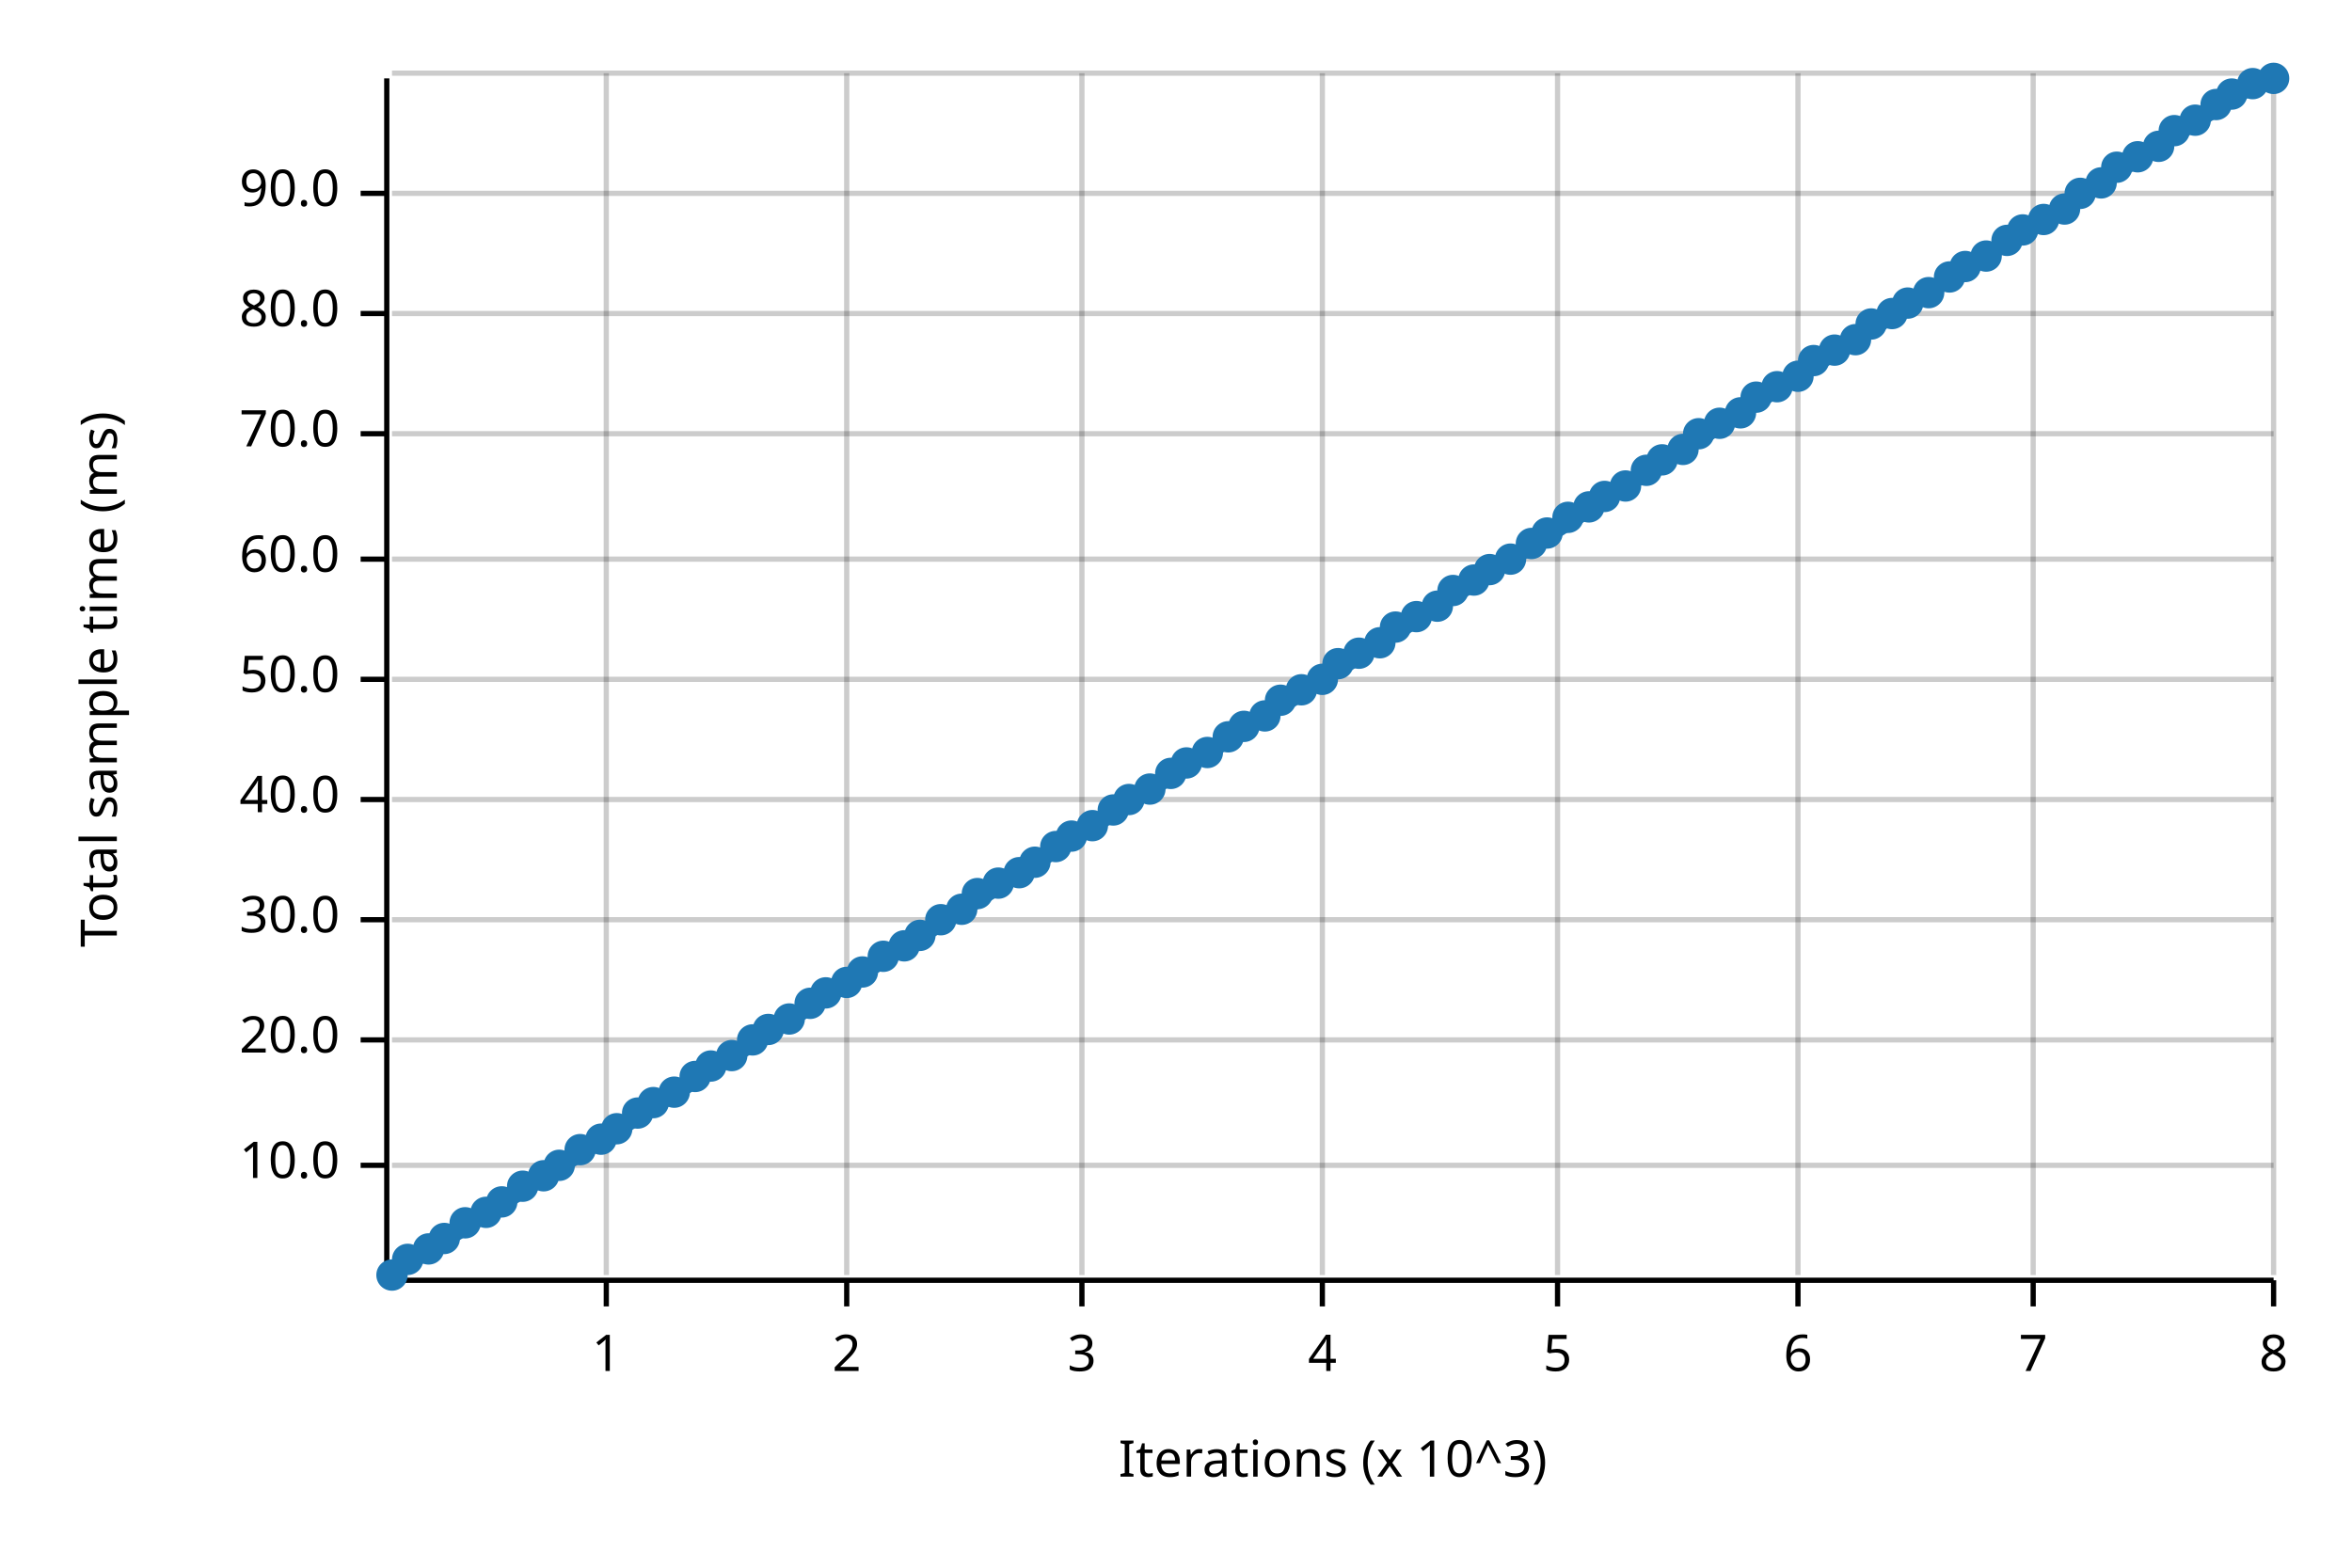
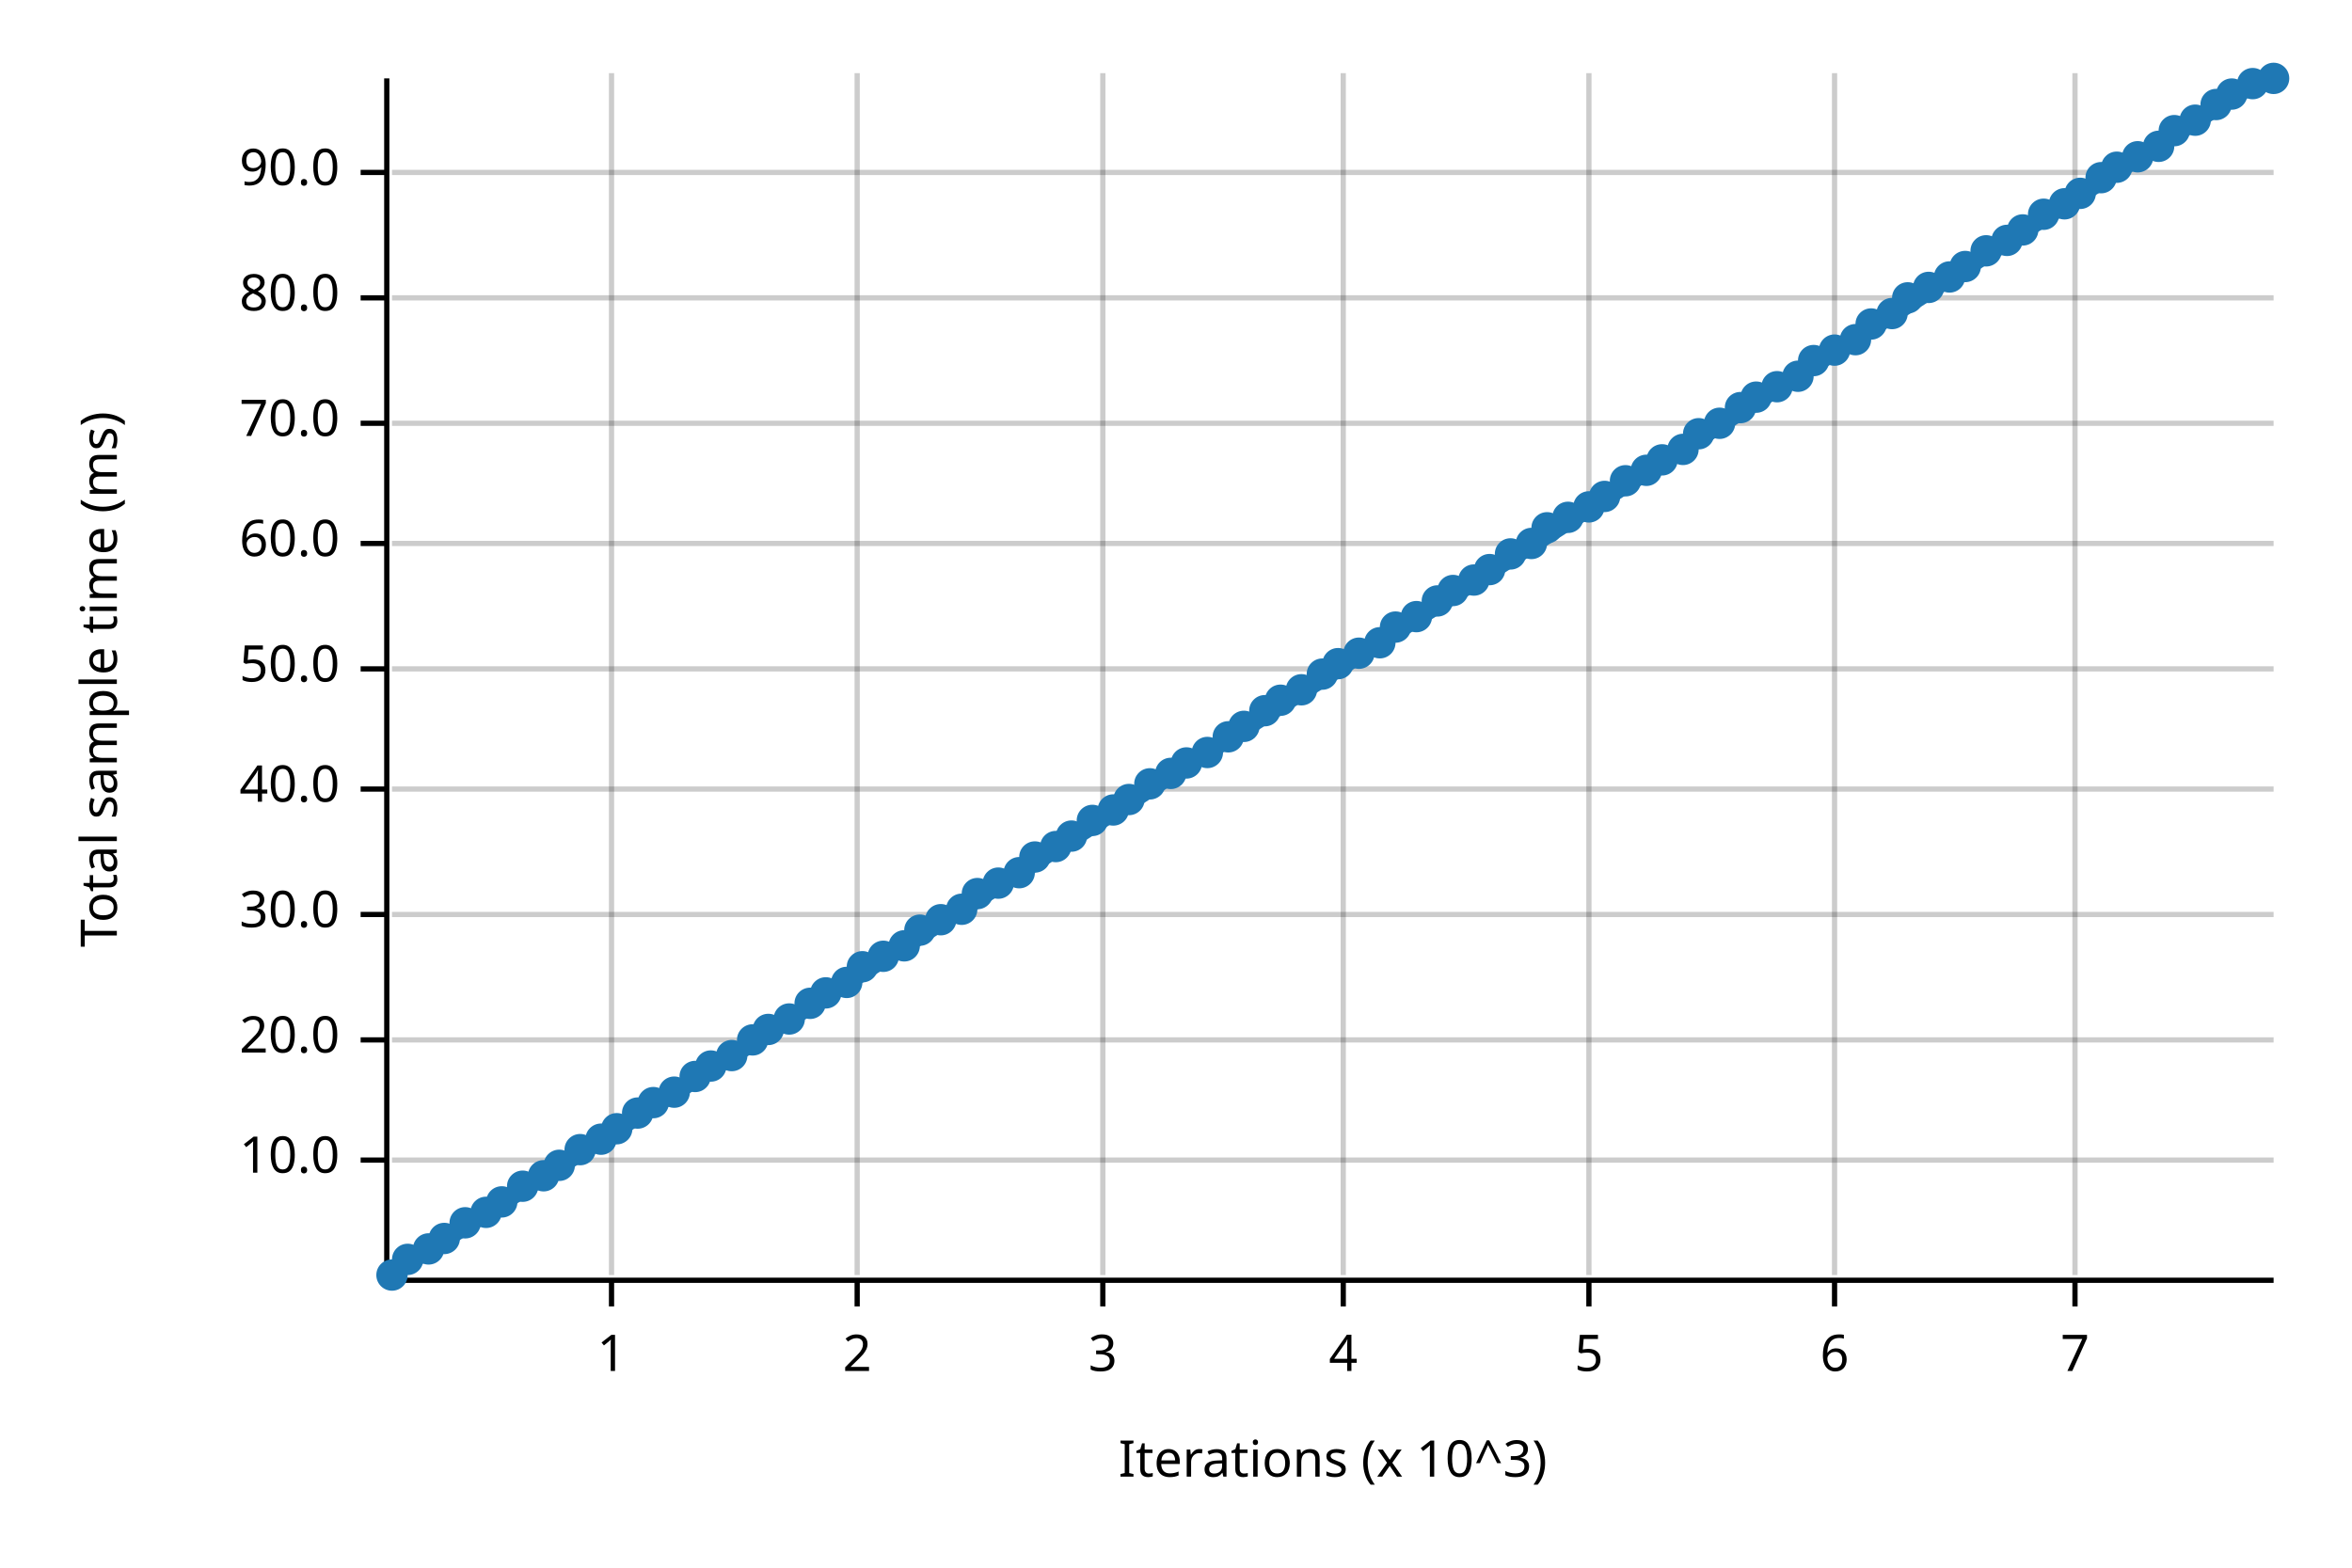
<svg xmlns="http://www.w3.org/2000/svg" width="450" height="300" viewBox="0 0 450 300">
  <text x="15" y="130" dy="0.76em" text-anchor="middle" font-family="sans-serif" font-size="9.677" opacity="1" fill="#000000" transform="rotate(270, 15, 130)">
Total sample time (ms)
</text>
  <text x="255" y="285" dy="-0.5ex" text-anchor="middle" font-family="sans-serif" font-size="9.677" opacity="1" fill="#000000">
Iterations (x 10^3)
</text>
-   <line opacity="0.2" stroke="#000000" stroke-width="1" x1="116" y1="244" x2="116" y2="14" />
-   <line opacity="0.2" stroke="#000000" stroke-width="1" x1="162" y1="244" x2="162" y2="14" />
-   <line opacity="0.2" stroke="#000000" stroke-width="1" x1="207" y1="244" x2="207" y2="14" />
-   <line opacity="0.2" stroke="#000000" stroke-width="1" x1="253" y1="244" x2="253" y2="14" />
-   <line opacity="0.2" stroke="#000000" stroke-width="1" x1="298" y1="244" x2="298" y2="14" />
-   <line opacity="0.2" stroke="#000000" stroke-width="1" x1="344" y1="244" x2="344" y2="14" />
-   <line opacity="0.2" stroke="#000000" stroke-width="1" x1="389" y1="244" x2="389" y2="14" />
-   <line opacity="0.2" stroke="#000000" stroke-width="1" x1="435" y1="244" x2="435" y2="14" />
-   <line opacity="0.2" stroke="#000000" stroke-width="1" x1="75" y1="223" x2="435" y2="223" />
+   <line opacity="0.2" stroke="#000000" stroke-width="1" x1="117" y1="244" x2="117" y2="14" />
+   <line opacity="0.2" stroke="#000000" stroke-width="1" x1="164" y1="244" x2="164" y2="14" />
+   <line opacity="0.2" stroke="#000000" stroke-width="1" x1="211" y1="244" x2="211" y2="14" />
+   <line opacity="0.2" stroke="#000000" stroke-width="1" x1="257" y1="244" x2="257" y2="14" />
+   <line opacity="0.2" stroke="#000000" stroke-width="1" x1="304" y1="244" x2="304" y2="14" />
+   <line opacity="0.2" stroke="#000000" stroke-width="1" x1="351" y1="244" x2="351" y2="14" />
+   <line opacity="0.2" stroke="#000000" stroke-width="1" x1="397" y1="244" x2="397" y2="14" />
+   <line opacity="0.2" stroke="#000000" stroke-width="1" x1="75" y1="222" x2="435" y2="222" />
  <line opacity="0.2" stroke="#000000" stroke-width="1" x1="75" y1="199" x2="435" y2="199" />
-   <line opacity="0.2" stroke="#000000" stroke-width="1" x1="75" y1="176" x2="435" y2="176" />
-   <line opacity="0.2" stroke="#000000" stroke-width="1" x1="75" y1="153" x2="435" y2="153" />
-   <line opacity="0.2" stroke="#000000" stroke-width="1" x1="75" y1="130" x2="435" y2="130" />
-   <line opacity="0.2" stroke="#000000" stroke-width="1" x1="75" y1="107" x2="435" y2="107" />
-   <line opacity="0.2" stroke="#000000" stroke-width="1" x1="75" y1="83" x2="435" y2="83" />
-   <line opacity="0.2" stroke="#000000" stroke-width="1" x1="75" y1="60" x2="435" y2="60" />
-   <line opacity="0.2" stroke="#000000" stroke-width="1" x1="75" y1="37" x2="435" y2="37" />
-   <line opacity="0.2" stroke="#000000" stroke-width="1" x1="75" y1="14" x2="435" y2="14" />
+   <line opacity="0.2" stroke="#000000" stroke-width="1" x1="75" y1="175" x2="435" y2="175" />
+   <line opacity="0.2" stroke="#000000" stroke-width="1" x1="75" y1="151" x2="435" y2="151" />
+   <line opacity="0.2" stroke="#000000" stroke-width="1" x1="75" y1="128" x2="435" y2="128" />
+   <line opacity="0.2" stroke="#000000" stroke-width="1" x1="75" y1="104" x2="435" y2="104" />
+   <line opacity="0.2" stroke="#000000" stroke-width="1" x1="75" y1="81" x2="435" y2="81" />
+   <line opacity="0.2" stroke="#000000" stroke-width="1" x1="75" y1="57" x2="435" y2="57" />
+   <line opacity="0.2" stroke="#000000" stroke-width="1" x1="75" y1="33" x2="435" y2="33" />
  <polyline fill="none" opacity="1" stroke="#000000" stroke-width="1" points="74,15 74,245 " />
-   <text x="65" y="223" dy="0.5ex" text-anchor="end" font-family="sans-serif" font-size="9.677" opacity="1" fill="#000000">
+   <text x="65" y="222" dy="0.5ex" text-anchor="end" font-family="sans-serif" font-size="9.677" opacity="1" fill="#000000">
10.0
</text>
-   <polyline fill="none" opacity="1" stroke="#000000" stroke-width="1" points="69,223 74,223 " />
+   <polyline fill="none" opacity="1" stroke="#000000" stroke-width="1" points="69,222 74,222 " />
  <text x="65" y="199" dy="0.5ex" text-anchor="end" font-family="sans-serif" font-size="9.677" opacity="1" fill="#000000">
20.0
</text>
  <polyline fill="none" opacity="1" stroke="#000000" stroke-width="1" points="69,199 74,199 " />
-   <text x="65" y="176" dy="0.5ex" text-anchor="end" font-family="sans-serif" font-size="9.677" opacity="1" fill="#000000">
+   <text x="65" y="175" dy="0.5ex" text-anchor="end" font-family="sans-serif" font-size="9.677" opacity="1" fill="#000000">
30.0
</text>
-   <polyline fill="none" opacity="1" stroke="#000000" stroke-width="1" points="69,176 74,176 " />
-   <text x="65" y="153" dy="0.5ex" text-anchor="end" font-family="sans-serif" font-size="9.677" opacity="1" fill="#000000">
+   <polyline fill="none" opacity="1" stroke="#000000" stroke-width="1" points="69,175 74,175 " />
+   <text x="65" y="151" dy="0.5ex" text-anchor="end" font-family="sans-serif" font-size="9.677" opacity="1" fill="#000000">
40.0
</text>
-   <polyline fill="none" opacity="1" stroke="#000000" stroke-width="1" points="69,153 74,153 " />
-   <text x="65" y="130" dy="0.5ex" text-anchor="end" font-family="sans-serif" font-size="9.677" opacity="1" fill="#000000">
+   <polyline fill="none" opacity="1" stroke="#000000" stroke-width="1" points="69,151 74,151 " />
+   <text x="65" y="128" dy="0.5ex" text-anchor="end" font-family="sans-serif" font-size="9.677" opacity="1" fill="#000000">
50.0
</text>
-   <polyline fill="none" opacity="1" stroke="#000000" stroke-width="1" points="69,130 74,130 " />
-   <text x="65" y="107" dy="0.5ex" text-anchor="end" font-family="sans-serif" font-size="9.677" opacity="1" fill="#000000">
+   <polyline fill="none" opacity="1" stroke="#000000" stroke-width="1" points="69,128 74,128 " />
+   <text x="65" y="104" dy="0.5ex" text-anchor="end" font-family="sans-serif" font-size="9.677" opacity="1" fill="#000000">
60.0
</text>
-   <polyline fill="none" opacity="1" stroke="#000000" stroke-width="1" points="69,107 74,107 " />
-   <text x="65" y="83" dy="0.5ex" text-anchor="end" font-family="sans-serif" font-size="9.677" opacity="1" fill="#000000">
+   <polyline fill="none" opacity="1" stroke="#000000" stroke-width="1" points="69,104 74,104 " />
+   <text x="65" y="81" dy="0.5ex" text-anchor="end" font-family="sans-serif" font-size="9.677" opacity="1" fill="#000000">
70.0
</text>
-   <polyline fill="none" opacity="1" stroke="#000000" stroke-width="1" points="69,83 74,83 " />
-   <text x="65" y="60" dy="0.5ex" text-anchor="end" font-family="sans-serif" font-size="9.677" opacity="1" fill="#000000">
+   <polyline fill="none" opacity="1" stroke="#000000" stroke-width="1" points="69,81 74,81 " />
+   <text x="65" y="57" dy="0.5ex" text-anchor="end" font-family="sans-serif" font-size="9.677" opacity="1" fill="#000000">
80.0
</text>
-   <polyline fill="none" opacity="1" stroke="#000000" stroke-width="1" points="69,60 74,60 " />
-   <text x="65" y="37" dy="0.5ex" text-anchor="end" font-family="sans-serif" font-size="9.677" opacity="1" fill="#000000">
+   <polyline fill="none" opacity="1" stroke="#000000" stroke-width="1" points="69,57 74,57 " />
+   <text x="65" y="33" dy="0.5ex" text-anchor="end" font-family="sans-serif" font-size="9.677" opacity="1" fill="#000000">
90.0
</text>
-   <polyline fill="none" opacity="1" stroke="#000000" stroke-width="1" points="69,37 74,37 " />
+   <polyline fill="none" opacity="1" stroke="#000000" stroke-width="1" points="69,33 74,33 " />
  <polyline fill="none" opacity="1" stroke="#000000" stroke-width="1" points="75,245 435,245 " />
-   <text x="116" y="255" dy="0.76em" text-anchor="middle" font-family="sans-serif" font-size="9.677" opacity="1" fill="#000000">
+   <text x="117" y="255" dy="0.76em" text-anchor="middle" font-family="sans-serif" font-size="9.677" opacity="1" fill="#000000">
1
</text>
-   <polyline fill="none" opacity="1" stroke="#000000" stroke-width="1" points="116,245 116,250 " />
-   <text x="162" y="255" dy="0.76em" text-anchor="middle" font-family="sans-serif" font-size="9.677" opacity="1" fill="#000000">
+   <polyline fill="none" opacity="1" stroke="#000000" stroke-width="1" points="117,245 117,250 " />
+   <text x="164" y="255" dy="0.76em" text-anchor="middle" font-family="sans-serif" font-size="9.677" opacity="1" fill="#000000">
2
</text>
-   <polyline fill="none" opacity="1" stroke="#000000" stroke-width="1" points="162,245 162,250 " />
-   <text x="207" y="255" dy="0.76em" text-anchor="middle" font-family="sans-serif" font-size="9.677" opacity="1" fill="#000000">
+   <polyline fill="none" opacity="1" stroke="#000000" stroke-width="1" points="164,245 164,250 " />
+   <text x="211" y="255" dy="0.76em" text-anchor="middle" font-family="sans-serif" font-size="9.677" opacity="1" fill="#000000">
3
</text>
-   <polyline fill="none" opacity="1" stroke="#000000" stroke-width="1" points="207,245 207,250 " />
-   <text x="253" y="255" dy="0.76em" text-anchor="middle" font-family="sans-serif" font-size="9.677" opacity="1" fill="#000000">
+   <polyline fill="none" opacity="1" stroke="#000000" stroke-width="1" points="211,245 211,250 " />
+   <text x="257" y="255" dy="0.76em" text-anchor="middle" font-family="sans-serif" font-size="9.677" opacity="1" fill="#000000">
4
</text>
-   <polyline fill="none" opacity="1" stroke="#000000" stroke-width="1" points="253,245 253,250 " />
-   <text x="298" y="255" dy="0.76em" text-anchor="middle" font-family="sans-serif" font-size="9.677" opacity="1" fill="#000000">
+   <polyline fill="none" opacity="1" stroke="#000000" stroke-width="1" points="257,245 257,250 " />
+   <text x="304" y="255" dy="0.76em" text-anchor="middle" font-family="sans-serif" font-size="9.677" opacity="1" fill="#000000">
5
</text>
-   <polyline fill="none" opacity="1" stroke="#000000" stroke-width="1" points="298,245 298,250 " />
-   <text x="344" y="255" dy="0.76em" text-anchor="middle" font-family="sans-serif" font-size="9.677" opacity="1" fill="#000000">
+   <polyline fill="none" opacity="1" stroke="#000000" stroke-width="1" points="304,245 304,250 " />
+   <text x="351" y="255" dy="0.76em" text-anchor="middle" font-family="sans-serif" font-size="9.677" opacity="1" fill="#000000">
6
</text>
-   <polyline fill="none" opacity="1" stroke="#000000" stroke-width="1" points="344,245 344,250 " />
-   <text x="389" y="255" dy="0.76em" text-anchor="middle" font-family="sans-serif" font-size="9.677" opacity="1" fill="#000000">
+   <polyline fill="none" opacity="1" stroke="#000000" stroke-width="1" points="351,245 351,250 " />
+   <text x="397" y="255" dy="0.76em" text-anchor="middle" font-family="sans-serif" font-size="9.677" opacity="1" fill="#000000">
7
</text>
-   <polyline fill="none" opacity="1" stroke="#000000" stroke-width="1" points="389,245 389,250 " />
-   <text x="435" y="255" dy="0.76em" text-anchor="middle" font-family="sans-serif" font-size="9.677" opacity="1" fill="#000000">
- 8
- </text>
-   <polyline fill="none" opacity="1" stroke="#000000" stroke-width="1" points="435,245 435,250 " />
+   <polyline fill="none" opacity="1" stroke="#000000" stroke-width="1" points="397,245 397,250 " />
  <circle cx="75" cy="244" r="3" opacity="1" fill="#1F78B4" stroke="none" stroke-width="1" />
  <circle cx="78" cy="241" r="3" opacity="1" fill="#1F78B4" stroke="none" stroke-width="1" />
  <circle cx="82" cy="239" r="3" opacity="1" fill="#1F78B4" stroke="none" stroke-width="1" />
  <circle cx="85" cy="237" r="3" opacity="1" fill="#1F78B4" stroke="none" stroke-width="1" />
  <circle cx="89" cy="234" r="3" opacity="1" fill="#1F78B4" stroke="none" stroke-width="1" />
  <circle cx="93" cy="232" r="3" opacity="1" fill="#1F78B4" stroke="none" stroke-width="1" />
  <circle cx="96" cy="230" r="3" opacity="1" fill="#1F78B4" stroke="none" stroke-width="1" />
  <circle cx="100" cy="227" r="3" opacity="1" fill="#1F78B4" stroke="none" stroke-width="1" />
  <circle cx="104" cy="225" r="3" opacity="1" fill="#1F78B4" stroke="none" stroke-width="1" />
  <circle cx="107" cy="223" r="3" opacity="1" fill="#1F78B4" stroke="none" stroke-width="1" />
  <circle cx="111" cy="220" r="3" opacity="1" fill="#1F78B4" stroke="none" stroke-width="1" />
  <circle cx="115" cy="218" r="3" opacity="1" fill="#1F78B4" stroke="none" stroke-width="1" />
  <circle cx="118" cy="216" r="3" opacity="1" fill="#1F78B4" stroke="none" stroke-width="1" />
  <circle cx="122" cy="213" r="3" opacity="1" fill="#1F78B4" stroke="none" stroke-width="1" />
  <circle cx="125" cy="211" r="3" opacity="1" fill="#1F78B4" stroke="none" stroke-width="1" />
  <circle cx="129" cy="209" r="3" opacity="1" fill="#1F78B4" stroke="none" stroke-width="1" />
  <circle cx="133" cy="206" r="3" opacity="1" fill="#1F78B4" stroke="none" stroke-width="1" />
  <circle cx="136" cy="204" r="3" opacity="1" fill="#1F78B4" stroke="none" stroke-width="1" />
  <circle cx="140" cy="202" r="3" opacity="1" fill="#1F78B4" stroke="none" stroke-width="1" />
  <circle cx="144" cy="199" r="3" opacity="1" fill="#1F78B4" stroke="none" stroke-width="1" />
  <circle cx="147" cy="197" r="3" opacity="1" fill="#1F78B4" stroke="none" stroke-width="1" />
  <circle cx="151" cy="195" r="3" opacity="1" fill="#1F78B4" stroke="none" stroke-width="1" />
  <circle cx="155" cy="192" r="3" opacity="1" fill="#1F78B4" stroke="none" stroke-width="1" />
  <circle cx="158" cy="190" r="3" opacity="1" fill="#1F78B4" stroke="none" stroke-width="1" />
  <circle cx="162" cy="188" r="3" opacity="1" fill="#1F78B4" stroke="none" stroke-width="1" />
-   <circle cx="165" cy="186" r="3" opacity="1" fill="#1F78B4" stroke="none" stroke-width="1" />
+   <circle cx="165" cy="185" r="3" opacity="1" fill="#1F78B4" stroke="none" stroke-width="1" />
  <circle cx="169" cy="183" r="3" opacity="1" fill="#1F78B4" stroke="none" stroke-width="1" />
  <circle cx="173" cy="181" r="3" opacity="1" fill="#1F78B4" stroke="none" stroke-width="1" />
-   <circle cx="176" cy="179" r="3" opacity="1" fill="#1F78B4" stroke="none" stroke-width="1" />
+   <circle cx="176" cy="178" r="3" opacity="1" fill="#1F78B4" stroke="none" stroke-width="1" />
  <circle cx="180" cy="176" r="3" opacity="1" fill="#1F78B4" stroke="none" stroke-width="1" />
  <circle cx="184" cy="174" r="3" opacity="1" fill="#1F78B4" stroke="none" stroke-width="1" />
  <circle cx="187" cy="171" r="3" opacity="1" fill="#1F78B4" stroke="none" stroke-width="1" />
  <circle cx="191" cy="169" r="3" opacity="1" fill="#1F78B4" stroke="none" stroke-width="1" />
  <circle cx="195" cy="167" r="3" opacity="1" fill="#1F78B4" stroke="none" stroke-width="1" />
-   <circle cx="198" cy="165" r="3" opacity="1" fill="#1F78B4" stroke="none" stroke-width="1" />
+   <circle cx="198" cy="164" r="3" opacity="1" fill="#1F78B4" stroke="none" stroke-width="1" />
  <circle cx="202" cy="162" r="3" opacity="1" fill="#1F78B4" stroke="none" stroke-width="1" />
  <circle cx="205" cy="160" r="3" opacity="1" fill="#1F78B4" stroke="none" stroke-width="1" />
-   <circle cx="209" cy="158" r="3" opacity="1" fill="#1F78B4" stroke="none" stroke-width="1" />
+   <circle cx="209" cy="157" r="3" opacity="1" fill="#1F78B4" stroke="none" stroke-width="1" />
  <circle cx="213" cy="155" r="3" opacity="1" fill="#1F78B4" stroke="none" stroke-width="1" />
  <circle cx="216" cy="153" r="3" opacity="1" fill="#1F78B4" stroke="none" stroke-width="1" />
-   <circle cx="220" cy="151" r="3" opacity="1" fill="#1F78B4" stroke="none" stroke-width="1" />
+   <circle cx="220" cy="150" r="3" opacity="1" fill="#1F78B4" stroke="none" stroke-width="1" />
  <circle cx="224" cy="148" r="3" opacity="1" fill="#1F78B4" stroke="none" stroke-width="1" />
  <circle cx="227" cy="146" r="3" opacity="1" fill="#1F78B4" stroke="none" stroke-width="1" />
  <circle cx="231" cy="144" r="3" opacity="1" fill="#1F78B4" stroke="none" stroke-width="1" />
  <circle cx="235" cy="141" r="3" opacity="1" fill="#1F78B4" stroke="none" stroke-width="1" />
  <circle cx="238" cy="139" r="3" opacity="1" fill="#1F78B4" stroke="none" stroke-width="1" />
-   <circle cx="242" cy="137" r="3" opacity="1" fill="#1F78B4" stroke="none" stroke-width="1" />
+   <circle cx="242" cy="136" r="3" opacity="1" fill="#1F78B4" stroke="none" stroke-width="1" />
  <circle cx="245" cy="134" r="3" opacity="1" fill="#1F78B4" stroke="none" stroke-width="1" />
  <circle cx="249" cy="132" r="3" opacity="1" fill="#1F78B4" stroke="none" stroke-width="1" />
-   <circle cx="253" cy="130" r="3" opacity="1" fill="#1F78B4" stroke="none" stroke-width="1" />
+   <circle cx="253" cy="129" r="3" opacity="1" fill="#1F78B4" stroke="none" stroke-width="1" />
  <circle cx="256" cy="127" r="3" opacity="1" fill="#1F78B4" stroke="none" stroke-width="1" />
  <circle cx="260" cy="125" r="3" opacity="1" fill="#1F78B4" stroke="none" stroke-width="1" />
  <circle cx="264" cy="123" r="3" opacity="1" fill="#1F78B4" stroke="none" stroke-width="1" />
  <circle cx="267" cy="120" r="3" opacity="1" fill="#1F78B4" stroke="none" stroke-width="1" />
  <circle cx="271" cy="118" r="3" opacity="1" fill="#1F78B4" stroke="none" stroke-width="1" />
-   <circle cx="275" cy="116" r="3" opacity="1" fill="#1F78B4" stroke="none" stroke-width="1" />
+   <circle cx="275" cy="115" r="3" opacity="1" fill="#1F78B4" stroke="none" stroke-width="1" />
  <circle cx="278" cy="113" r="3" opacity="1" fill="#1F78B4" stroke="none" stroke-width="1" />
  <circle cx="282" cy="111" r="3" opacity="1" fill="#1F78B4" stroke="none" stroke-width="1" />
  <circle cx="285" cy="109" r="3" opacity="1" fill="#1F78B4" stroke="none" stroke-width="1" />
-   <circle cx="289" cy="107" r="3" opacity="1" fill="#1F78B4" stroke="none" stroke-width="1" />
+   <circle cx="289" cy="106" r="3" opacity="1" fill="#1F78B4" stroke="none" stroke-width="1" />
  <circle cx="293" cy="104" r="3" opacity="1" fill="#1F78B4" stroke="none" stroke-width="1" />
-   <circle cx="296" cy="102" r="3" opacity="1" fill="#1F78B4" stroke="none" stroke-width="1" />
+   <circle cx="296" cy="101" r="3" opacity="1" fill="#1F78B4" stroke="none" stroke-width="1" />
  <circle cx="300" cy="99" r="3" opacity="1" fill="#1F78B4" stroke="none" stroke-width="1" />
  <circle cx="304" cy="97" r="3" opacity="1" fill="#1F78B4" stroke="none" stroke-width="1" />
  <circle cx="307" cy="95" r="3" opacity="1" fill="#1F78B4" stroke="none" stroke-width="1" />
-   <circle cx="311" cy="93" r="3" opacity="1" fill="#1F78B4" stroke="none" stroke-width="1" />
+   <circle cx="311" cy="92" r="3" opacity="1" fill="#1F78B4" stroke="none" stroke-width="1" />
  <circle cx="315" cy="90" r="3" opacity="1" fill="#1F78B4" stroke="none" stroke-width="1" />
  <circle cx="318" cy="88" r="3" opacity="1" fill="#1F78B4" stroke="none" stroke-width="1" />
  <circle cx="322" cy="86" r="3" opacity="1" fill="#1F78B4" stroke="none" stroke-width="1" />
  <circle cx="325" cy="83" r="3" opacity="1" fill="#1F78B4" stroke="none" stroke-width="1" />
  <circle cx="329" cy="81" r="3" opacity="1" fill="#1F78B4" stroke="none" stroke-width="1" />
-   <circle cx="333" cy="79" r="3" opacity="1" fill="#1F78B4" stroke="none" stroke-width="1" />
+   <circle cx="333" cy="78" r="3" opacity="1" fill="#1F78B4" stroke="none" stroke-width="1" />
  <circle cx="336" cy="76" r="3" opacity="1" fill="#1F78B4" stroke="none" stroke-width="1" />
  <circle cx="340" cy="74" r="3" opacity="1" fill="#1F78B4" stroke="none" stroke-width="1" />
  <circle cx="344" cy="72" r="3" opacity="1" fill="#1F78B4" stroke="none" stroke-width="1" />
  <circle cx="347" cy="69" r="3" opacity="1" fill="#1F78B4" stroke="none" stroke-width="1" />
  <circle cx="351" cy="67" r="3" opacity="1" fill="#1F78B4" stroke="none" stroke-width="1" />
  <circle cx="355" cy="65" r="3" opacity="1" fill="#1F78B4" stroke="none" stroke-width="1" />
  <circle cx="358" cy="62" r="3" opacity="1" fill="#1F78B4" stroke="none" stroke-width="1" />
  <circle cx="362" cy="60" r="3" opacity="1" fill="#1F78B4" stroke="none" stroke-width="1" />
-   <circle cx="365" cy="58" r="3" opacity="1" fill="#1F78B4" stroke="none" stroke-width="1" />
-   <circle cx="369" cy="56" r="3" opacity="1" fill="#1F78B4" stroke="none" stroke-width="1" />
+   <circle cx="365" cy="57" r="3" opacity="1" fill="#1F78B4" stroke="none" stroke-width="1" />
+   <circle cx="369" cy="55" r="3" opacity="1" fill="#1F78B4" stroke="none" stroke-width="1" />
  <circle cx="373" cy="53" r="3" opacity="1" fill="#1F78B4" stroke="none" stroke-width="1" />
  <circle cx="376" cy="51" r="3" opacity="1" fill="#1F78B4" stroke="none" stroke-width="1" />
-   <circle cx="380" cy="49" r="3" opacity="1" fill="#1F78B4" stroke="none" stroke-width="1" />
+   <circle cx="380" cy="48" r="3" opacity="1" fill="#1F78B4" stroke="none" stroke-width="1" />
  <circle cx="384" cy="46" r="3" opacity="1" fill="#1F78B4" stroke="none" stroke-width="1" />
  <circle cx="387" cy="44" r="3" opacity="1" fill="#1F78B4" stroke="none" stroke-width="1" />
-   <circle cx="391" cy="42" r="3" opacity="1" fill="#1F78B4" stroke="none" stroke-width="1" />
-   <circle cx="395" cy="40" r="3" opacity="1" fill="#1F78B4" stroke="none" stroke-width="1" />
+   <circle cx="391" cy="41" r="3" opacity="1" fill="#1F78B4" stroke="none" stroke-width="1" />
+   <circle cx="395" cy="39" r="3" opacity="1" fill="#1F78B4" stroke="none" stroke-width="1" />
  <circle cx="398" cy="37" r="3" opacity="1" fill="#1F78B4" stroke="none" stroke-width="1" />
-   <circle cx="402" cy="35" r="3" opacity="1" fill="#1F78B4" stroke="none" stroke-width="1" />
+   <circle cx="402" cy="34" r="3" opacity="1" fill="#1F78B4" stroke="none" stroke-width="1" />
  <circle cx="405" cy="32" r="3" opacity="1" fill="#1F78B4" stroke="none" stroke-width="1" />
  <circle cx="409" cy="30" r="3" opacity="1" fill="#1F78B4" stroke="none" stroke-width="1" />
  <circle cx="413" cy="28" r="3" opacity="1" fill="#1F78B4" stroke="none" stroke-width="1" />
  <circle cx="416" cy="25" r="3" opacity="1" fill="#1F78B4" stroke="none" stroke-width="1" />
  <circle cx="420" cy="23" r="3" opacity="1" fill="#1F78B4" stroke="none" stroke-width="1" />
  <circle cx="424" cy="20" r="3" opacity="1" fill="#1F78B4" stroke="none" stroke-width="1" />
  <circle cx="427" cy="18" r="3" opacity="1" fill="#1F78B4" stroke="none" stroke-width="1" />
  <circle cx="431" cy="16" r="3" opacity="1" fill="#1F78B4" stroke="none" stroke-width="1" />
  <circle cx="435" cy="15" r="3" opacity="1" fill="#1F78B4" stroke="none" stroke-width="1" />
  <polyline fill="none" opacity="1" stroke="#1F78B4" stroke-width="1" points="75,245 435,15 " />
  <polygon opacity="0.25" fill="#1F78B4" points="75,245 435,15 435,15 " />
</svg>
